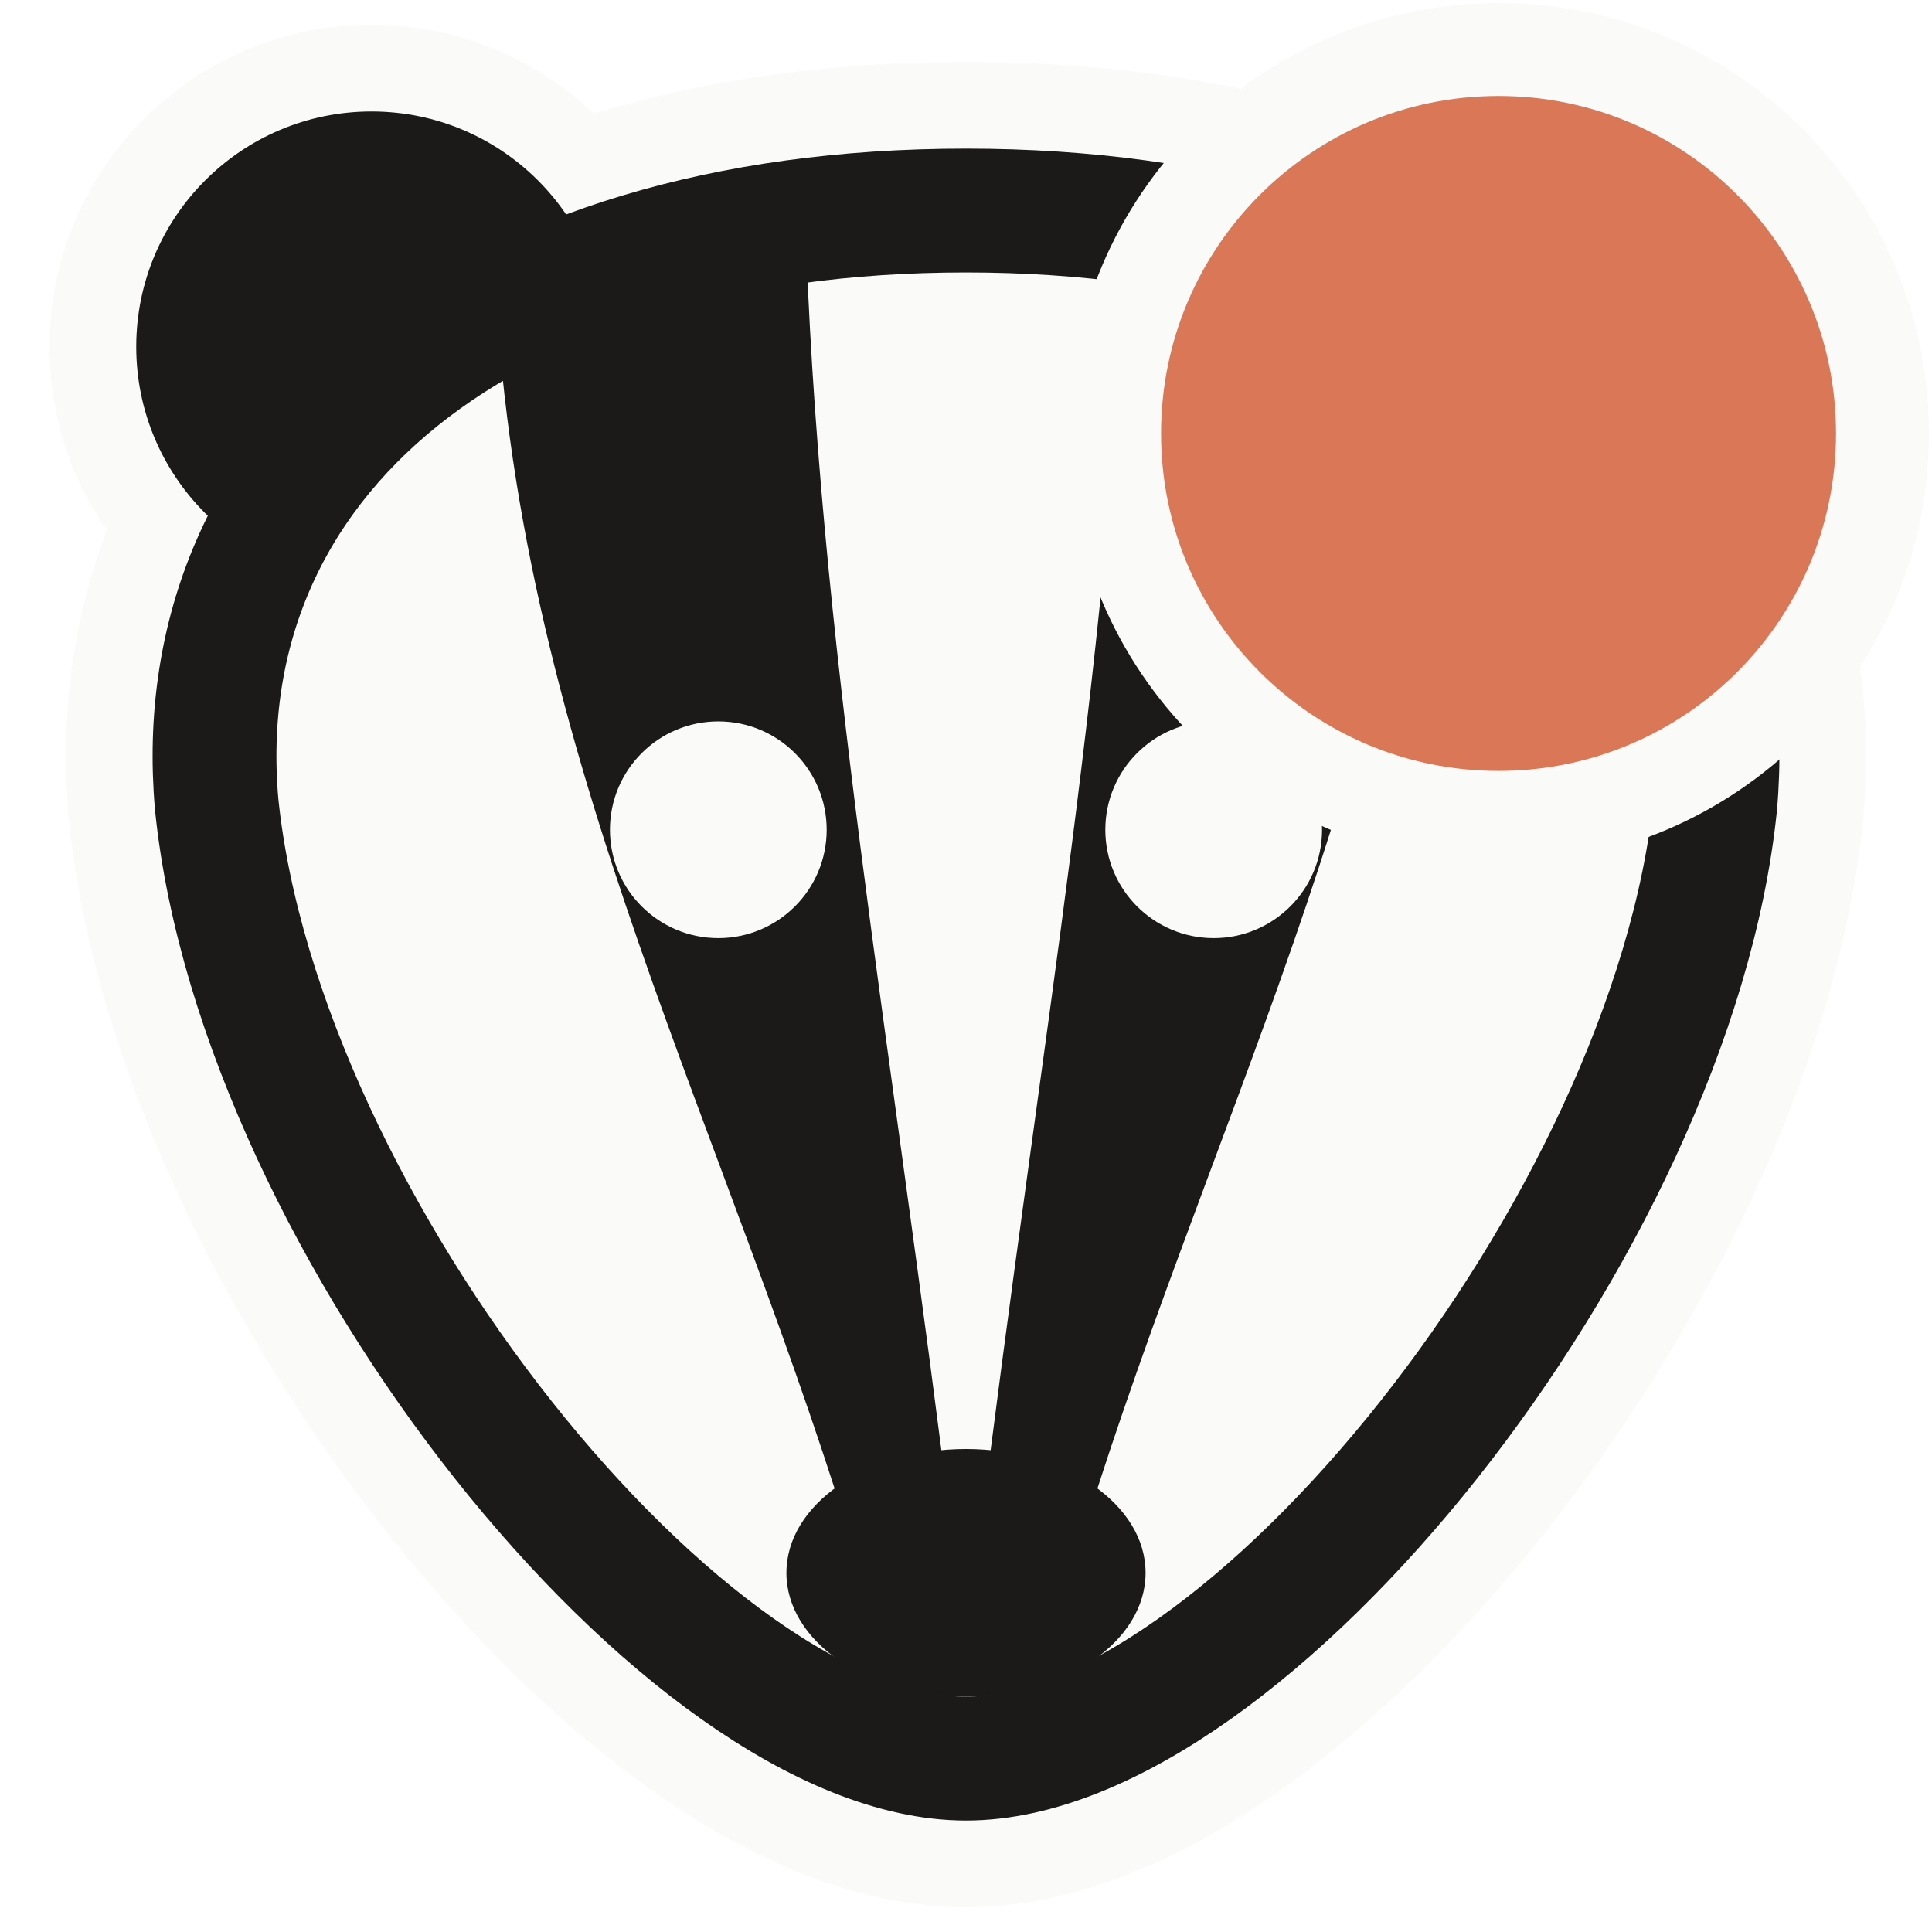
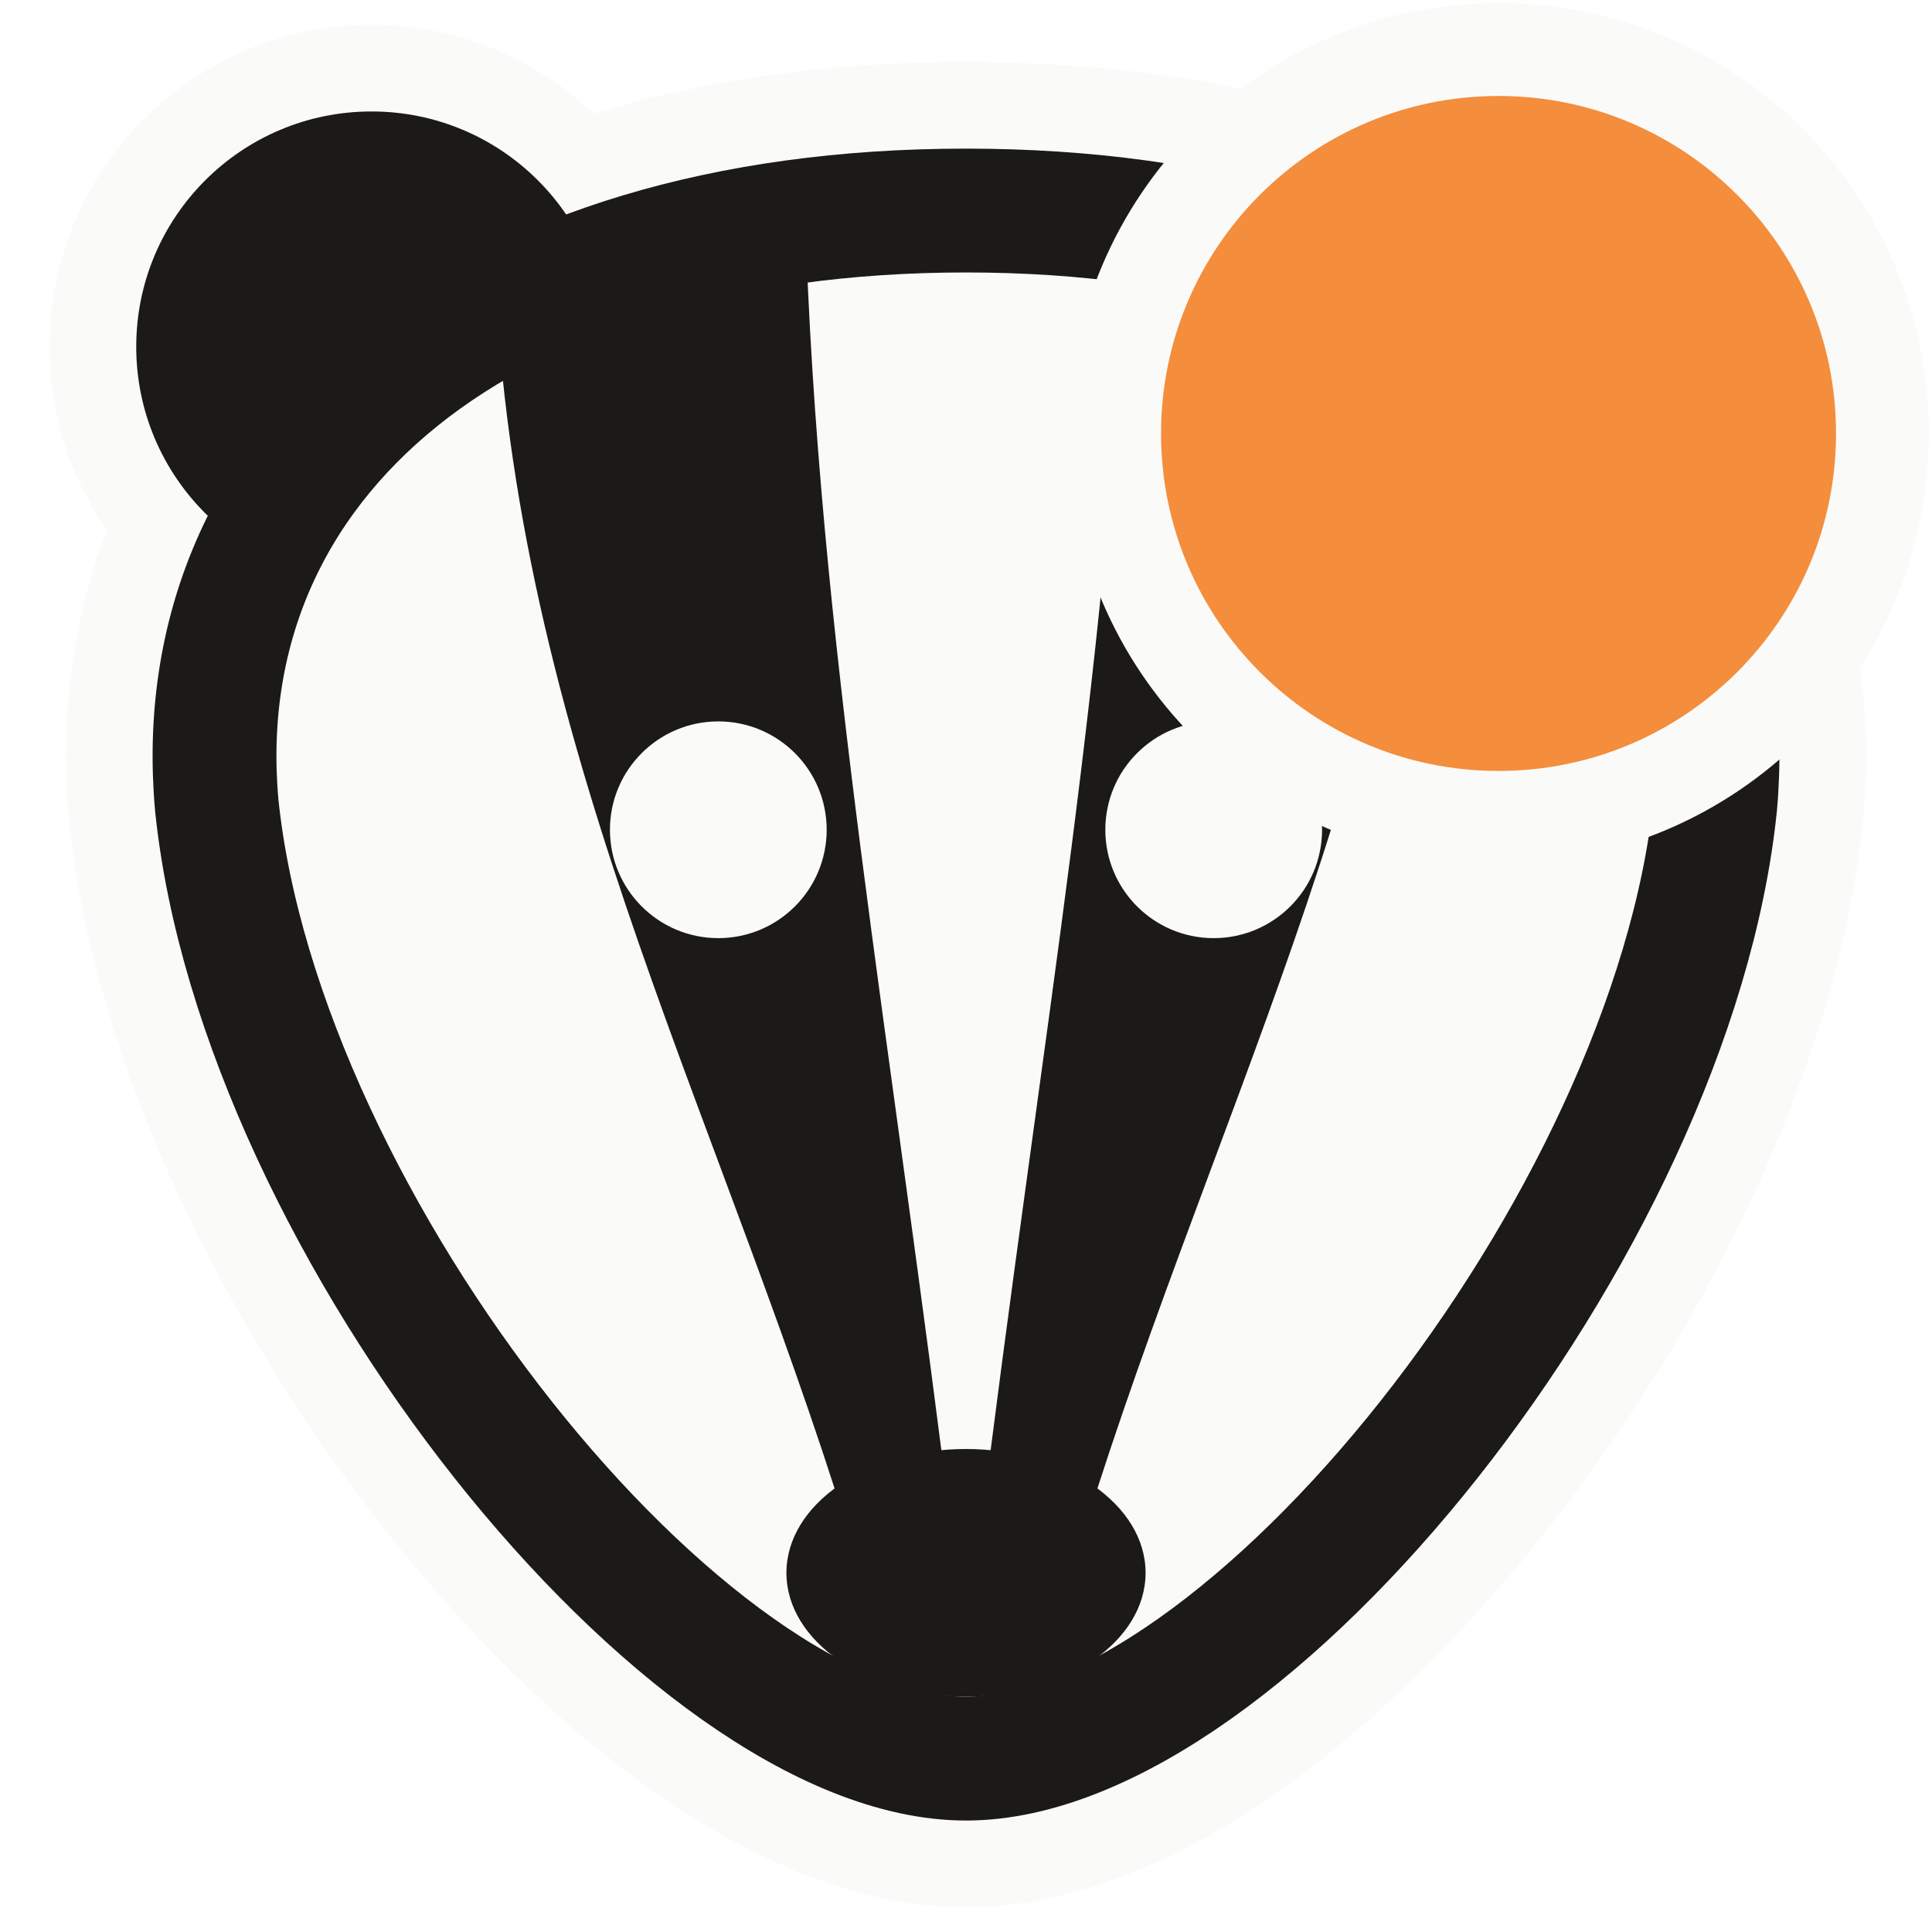
<svg xmlns="http://www.w3.org/2000/svg" viewBox="0.4 1.2 31.2 31.2">
  <g fill="#fafaf8">
    <circle cx="6.4" cy="6.8" r="5.2" />
    <circle cx="25.6" cy="6.8" r="5.2" />
    <path d="M16 29.6C11.5 29.6 4.6 21 3.9 14.2 3.4 8.6 8.2 4.6 16 4.6s12.6 4 12.1 9.6C27.4 21 20.5 29.6 16 29.6z" stroke="#fafaf8" stroke-width="4.8" />
  </g>
  <g fill="#1b1a18">
    <circle cx="6.4" cy="6.8" r="3.8" />
    <circle cx="25.6" cy="6.8" r="3.8" />
  </g>
  <path d="M16 29.6C11.5 29.6 4.6 21 3.9 14.2 3.4 8.6 8.2 4.6 16 4.6s12.6 4 12.1 9.6C27.4 21 20.5 29.6 16 29.6z" fill="#fafaf8" stroke="#1b1a18" stroke-width="2" />
  <g fill="#1b1a18">
    <path d="M14.3 26.6C12.2 19.5 8.8 13.5 8.4 5.8l5-1.2C13.6 11.5 14.8 18 15.8 26.2z" />
    <path d="M17.7 26.6C19.8 19.5 23.2 13.5 23.6 5.8l-5-1.2C18.4 11.5 17.2 18 16.2 26.2z" />
    <ellipse cx="16" cy="26.6" rx="2.9" ry="2" />
  </g>
  <g fill="#fafaf8">
    <circle cx="12" cy="14.6" r="1.75" />
    <circle cx="20" cy="14.6" r="1.75" />
  </g>
-   <circle cx="24.6" cy="8.2" r="6.2" fill="#d97757" stroke="#fafaf8" stroke-width="1.5" />
+   <circle cx="24.6" cy="8.2" r="6.2" fill="#f48d3c" stroke="#fafaf8" stroke-width="1.5" />
</svg>
